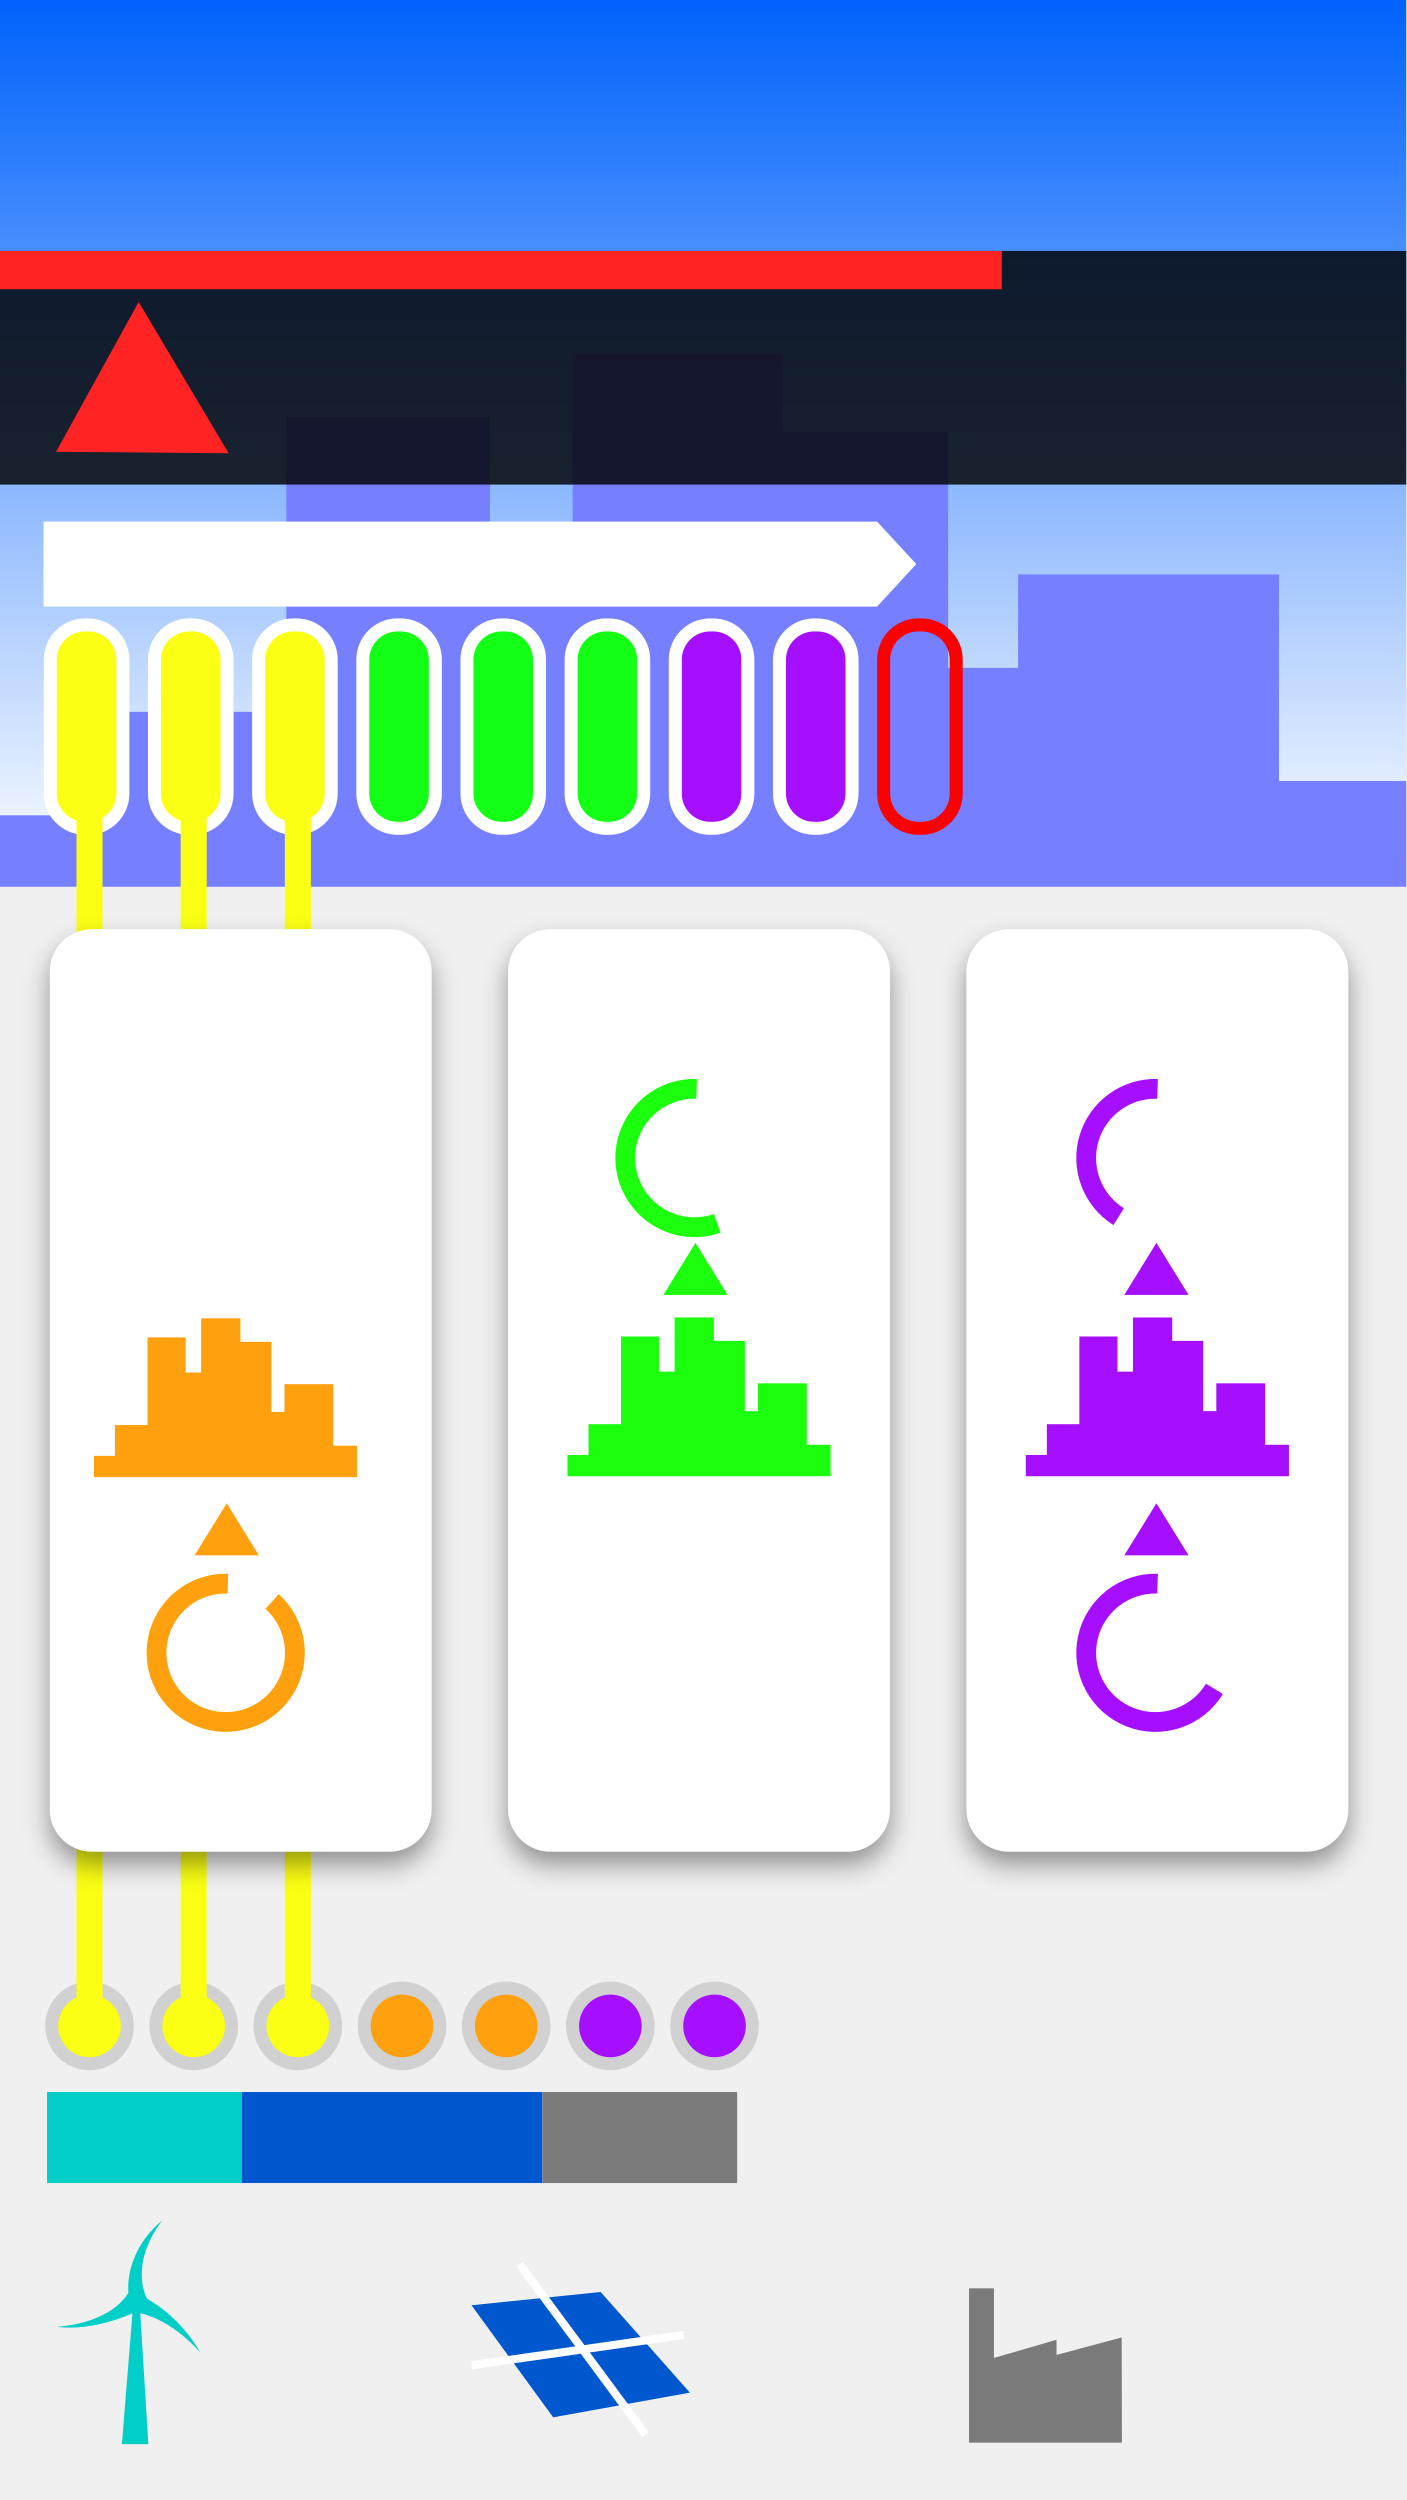
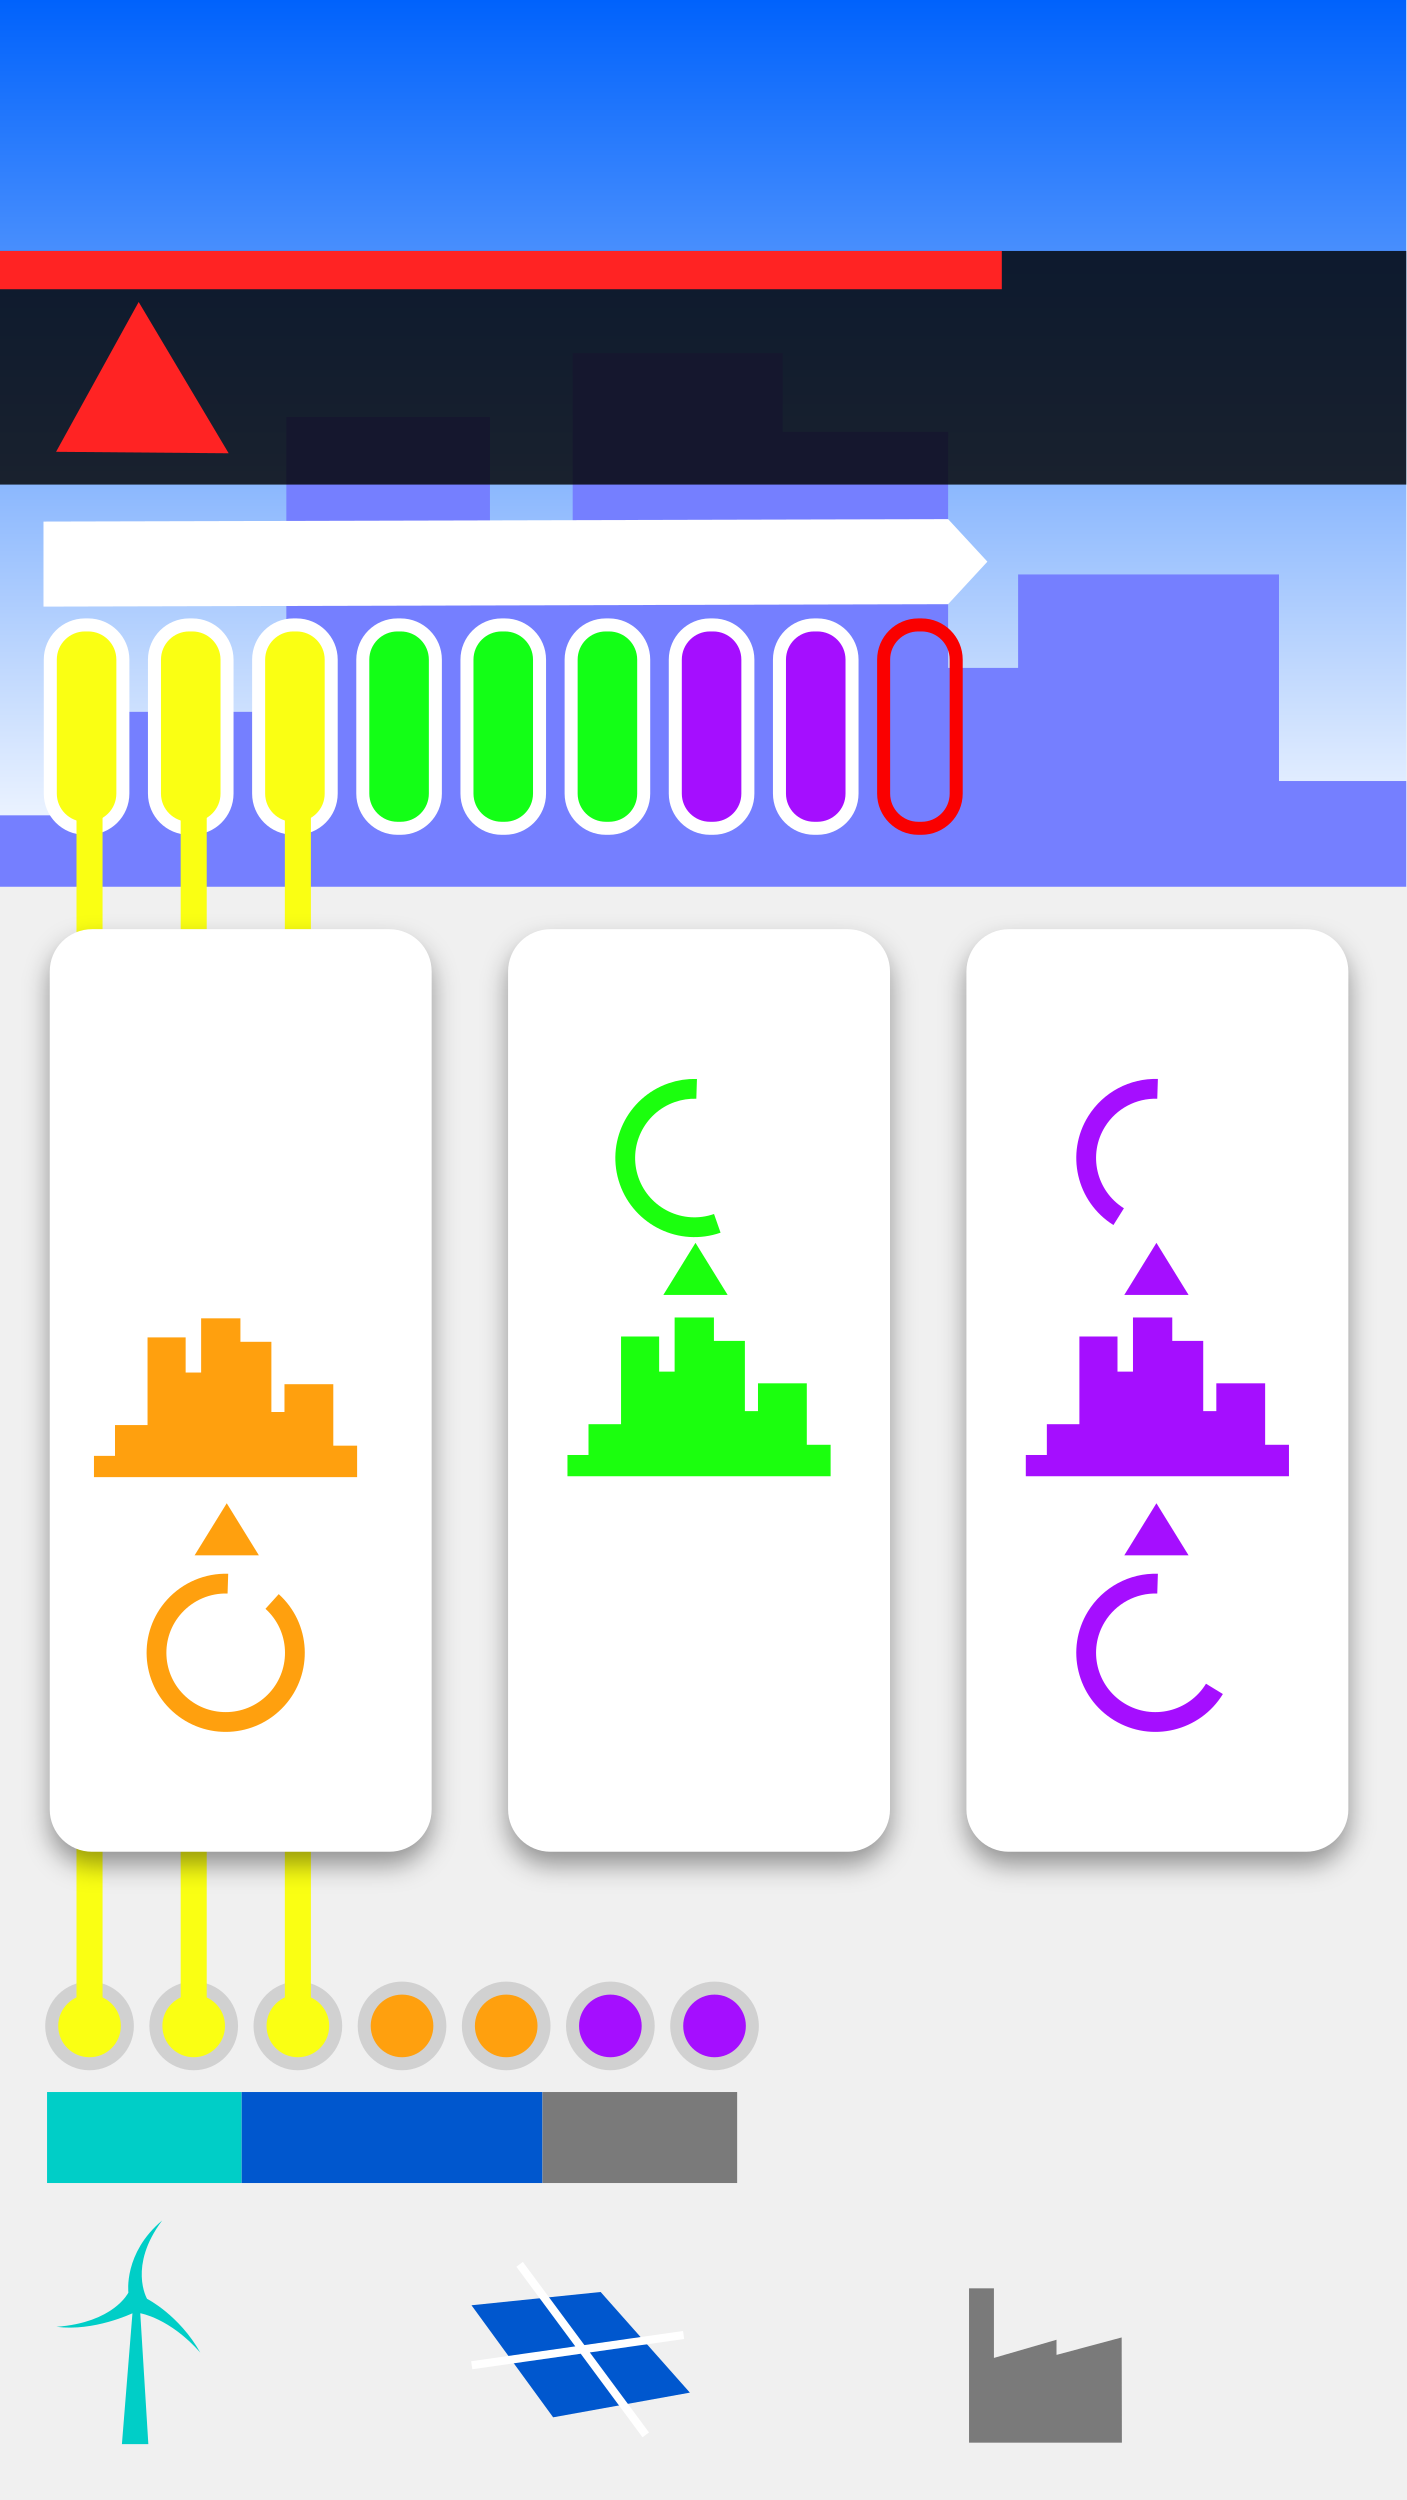
<svg xmlns="http://www.w3.org/2000/svg" xmlns:xlink="http://www.w3.org/1999/xlink" width="1080" height="1920" id="svg2" version="1.1">
  <defs id="defs4">
    <marker orient="auto" refY="0.0" refX="0.0" id="Arrow2Send" style="overflow:visible;">
      <path id="path5619" style="fill-rule:evenodd;stroke-width:0.625;stroke-linejoin:round;" d="M 8.719,4.034 L -2.207,0.016 L 8.719,-4.002 C 6.973,-1.63 6.983,1.616 8.719,4.034 z " transform="scale(0.3) rotate(180) translate(-2.3,0)" />
    </marker>
    <marker orient="auto" refY="0.0" refX="0.0" id="Arrow1Lend" style="overflow:visible;">
      <path id="path5589" d="M 0.0,0.0 L 5.0,-5.0 L -12.5,0.0 L 5.0,5.0 L 0.0,0.0 z " style="fill-rule:evenodd;stroke:#000000;stroke-width:1.0pt;" transform="scale(0.8) rotate(180) translate(12.5,0)" />
    </marker>
    <linearGradient id="linearGradient4190">
      <stop style="stop-color:#0062fc;stop-opacity:1;" offset="0" id="stop4192" />
      <stop style="stop-color:#ffffff;stop-opacity:1;" offset="1" id="stop4194" />
    </linearGradient>
    <filter id="filter4034" color-interpolation-filters="sRGB">
      <feFlood id="feFlood4036" flood-opacity="0.4" flood-color="rgb(0,0,0)" result="flood" />
      <feComposite id="feComposite4038" in2="SourceGraphic" in="flood" operator="in" result="composite1" />
      <feGaussianBlur id="feGaussianBlur4040" stdDeviation="10" result="blur" />
      <feOffset id="feOffset4042" dx="0" dy="10" result="offset" />
      <feComposite id="feComposite4044" in2="offset" in="SourceGraphic" operator="over" result="composite2" />
    </filter>
    <linearGradient xlink:href="#linearGradient4190" id="linearGradient4196" x1="556.598" y1="-867.638" x2="556.598" y2="-698.184" gradientUnits="userSpaceOnUse" gradientTransform="matrix(0.9999999,0,0,4.019075,-1.8855524e-4,2619.464)" />
    <filter id="filter4034-7" color-interpolation-filters="sRGB">
      <feFlood id="feFlood4036-4" flood-opacity="0.4" flood-color="rgb(0,0,0)" result="flood" />
      <feComposite id="feComposite4038-0" in2="SourceGraphic" in="flood" operator="in" result="composite1" />
      <feGaussianBlur id="feGaussianBlur4040-9" stdDeviation="10" result="blur" />
      <feOffset id="feOffset4042-4" dx="0" dy="10" result="offset" />
      <feComposite id="feComposite4044-8" in2="offset" in="SourceGraphic" operator="over" result="composite2" />
    </filter>
    <filter id="filter4034-4" color-interpolation-filters="sRGB">
      <feFlood id="feFlood4036-5" flood-opacity="0.4" flood-color="rgb(0,0,0)" result="flood" />
      <feComposite id="feComposite4038-5" in2="SourceGraphic" in="flood" operator="in" result="composite1" />
      <feGaussianBlur id="feGaussianBlur4040-1" stdDeviation="10" result="blur" />
      <feOffset id="feOffset4042-7" dx="0" dy="10" result="offset" />
      <feComposite id="feComposite4044-1" in2="offset" in="SourceGraphic" operator="over" result="composite2" />
    </filter>
    <filter id="filter5038" color-interpolation-filters="sRGB">
      <feFlood id="feFlood5040" flood-opacity="0.4" flood-color="rgb(0,0,0)" result="flood" />
      <feComposite id="feComposite5042" in2="SourceGraphic" in="flood" operator="in" result="composite1" />
      <feGaussianBlur id="feGaussianBlur5044" stdDeviation="10" result="blur" />
      <feOffset id="feOffset5046" dx="0" dy="10" result="offset" />
      <feComposite id="feComposite5048" in2="offset" in="SourceGraphic" operator="over" result="composite2" />
    </filter>
    <filter id="filter5050" color-interpolation-filters="sRGB">
      <feFlood id="feFlood5052" flood-opacity="0.4" flood-color="rgb(0,0,0)" result="flood" />
      <feComposite id="feComposite5054" in2="SourceGraphic" in="flood" operator="in" result="composite1" />
      <feGaussianBlur id="feGaussianBlur5056" stdDeviation="10" result="blur" />
      <feOffset id="feOffset5058" dx="0" dy="10" result="offset" />
      <feComposite id="feComposite5060" in2="offset" in="SourceGraphic" operator="over" result="composite2" />
    </filter>
  </defs>
  <g id="layer1" transform="translate(0,867.6378)">
    <rect ry="0" y="-867.638" x="0" height="681.048" width="1080" id="rect4061" style="color:#000000;fill:url(#linearGradient4196);fill-opacity:1;fill-rule:nonzero;stroke:none;stroke-width:20;marker:none;visibility:visible;display:inline;overflow:visible;enable-background:accumulate" />
    <path style="fill:#757fff;fill-opacity:1;stroke:none" d="m 1080,-186.59 0,-81.216 -97.737,0 0,-158.655 -200.362,0 0,71.772 -53.756,0 0,-181.32 -127.059,0 0,-60.44 -161.267,0 0,139.768 -63.529,0 0,-90.66 -156.38,0 0,226.397 -133.549,0 0,79.472 -86.361,0 0,54.882 z" id="path3903" />
    <flowRoot xml:space="preserve" id="flowRoot3951" style="font-size:72px;font-style:normal;font-variant:normal;font-weight:normal;font-stretch:normal;text-align:start;line-height:125%;letter-spacing:0px;word-spacing:0px;writing-mode:lr-tb;text-anchor:start;fill:#000000;fill-opacity:1;stroke:none;font-family:Roboto;-inkscape-font-specification:Roboto">
      <flowRegion id="flowRegion3953">
        <rect id="rect3955" width="77.87" height="73.221" x="326.59" y="1710.796" style="font-size:72px" />
      </flowRegion>
      <flowPara id="flowPara3957" />
    </flowRoot>
    <flowRoot xml:space="preserve" id="flowRoot3983" style="font-size:48px;font-style:normal;font-variant:normal;font-weight:normal;font-stretch:normal;text-align:start;line-height:125%;letter-spacing:0px;word-spacing:0px;writing-mode:lr-tb;text-anchor:start;fill:#000000;fill-opacity:1;stroke:none;font-family:Roboto;-inkscape-font-specification:Roboto">
      <flowRegion id="flowRegion3985">
        <rect id="rect3987" width="267.316" height="102.277" x="822.868" y="495.09" style="font-size:48px" />
      </flowRegion>
      <flowPara id="flowPara3989" />
    </flowRoot>
    <flowRoot xml:space="preserve" id="flowRoot3905" style="font-size:72px;font-style:normal;font-variant:normal;font-weight:normal;font-stretch:normal;text-align:center;line-height:125%;letter-spacing:0px;word-spacing:0px;writing-mode:lr-tb;text-anchor:middle;color:#000000;fill:#000000;fill-opacity:1;fill-rule:nonzero;stroke:none;marker:none;visibility:visible;display:inline;overflow:visible;enable-background:accumulate;font-family:Roboto;-inkscape-font-specification:Roboto" transform="matrix(1.938622,0,0,1.938622,-1752.881,-4380.868)">
      <flowRegion id="flowRegion3907">
        <rect style="font-size:72px;font-style:normal;font-variant:normal;font-weight:normal;font-stretch:normal;text-align:center;line-height:125%;writing-mode:lr-tb;text-anchor:middle;color:#000000;fill:#000000;fill-opacity:1;fill-rule:nonzero;stroke:none;marker:none;visibility:visible;display:inline;overflow:visible;enable-background:accumulate;font-family:Roboto;-inkscape-font-specification:Roboto" id="rect3909" width="634.585" height="90.655" x="706.644" y="1815.398" />
      </flowRegion>
      <flowPara id="flowPara3911" style="font-size:72px;font-style:normal;font-variant:normal;font-weight:normal;font-stretch:normal;text-align:center;line-height:125%;writing-mode:lr-tb;text-anchor:middle;color:#000000;fill:#000000;fill-opacity:1;fill-rule:nonzero;stroke:none;marker:none;visibility:visible;display:inline;overflow:visible;enable-background:accumulate;font-family:Roboto;-inkscape-font-specification:Roboto">City 3</flowPara>
    </flowRoot>
    <flowRoot xml:space="preserve" id="flowRoot4210" style="font-size:72px;font-style:normal;font-variant:normal;font-weight:normal;font-stretch:normal;text-align:start;line-height:125%;letter-spacing:0px;word-spacing:0px;writing-mode:lr-tb;text-anchor:start;fill:#000000;fill-opacity:1;stroke:none;font-family:Roboto;-inkscape-font-specification:Roboto">
      <flowRegion id="flowRegion4212">
        <rect id="rect4214" width="356.877" height="111.32" x="29.467" y="220.74" style="font-size:72px" />
      </flowRegion>
      <flowPara id="flowPara4216" />
    </flowRoot>
    <text xml:space="preserve" style="font-size:12px;font-style:normal;font-variant:normal;font-weight:normal;font-stretch:normal;text-align:start;line-height:125%;letter-spacing:0px;word-spacing:0px;writing-mode:lr-tb;text-anchor:start;fill:#000000;fill-opacity:1;stroke:none;font-family:Roboto;-inkscape-font-specification:Roboto" x="55.66" y="256.755" id="text4218" transform="translate(0,-867.6378)">
      <tspan id="tspan4220" x="55.66" y="256.755" />
    </text>
-     <path style="color:#000000;fill:#ffffff;fill-opacity:1;fill-rule:nonzero;stroke:none;stroke-width:20;marker:none;visibility:visible;display:inline;overflow:visible;enable-background:accumulate" d="m 673.561,-401.754 30.172,-32.658 -30.172,-32.658 -640.161,0 0,65.316 z" id="rect4252" />
+     <path style="color:#000000;fill:#ffffff;fill-opacity:1;fill-rule:nonzero;stroke:none;stroke-width:20;marker:none;visibility:visible;display:inline;overflow:visible;enable-background:accumulate" d="m 728.145,-403.632 30.172,-32.658 -30.172,-32.658 -694.745,1.878 0,65.316 z" id="rect4252" />
    <rect y="-185.609" x="-808.927" height="149.472" width="69.889" id="rect4254" style="color:#000000;fill:#00cec7;fill-opacity:1;fill-rule:nonzero;stroke:none;stroke-width:20;marker:none;visibility:visible;display:inline;overflow:visible;enable-background:accumulate" transform="matrix(0,-1,-1,0,0,0)" />
    <rect style="color:#000000;fill:#0057ce;fill-opacity:1;fill-rule:nonzero;stroke:none;stroke-width:20;marker:none;visibility:visible;display:inline;overflow:visible;enable-background:accumulate" id="rect4256" width="69.889" height="231.048" x="-808.927" y="-416.657" transform="matrix(0,-1,-1,0,0,0)" />
    <rect y="-566.129" x="-808.927" height="149.472" width="69.889" id="rect4258" style="color:#000000;fill:#7a7a7a;fill-opacity:1;fill-rule:nonzero;stroke:none;stroke-width:20;marker:none;visibility:visible;display:inline;overflow:visible;enable-background:accumulate" transform="matrix(0,-1,-1,0,0,0)" />
-     <path transform="matrix(-1,0,0,1,815.3042,273.3769)" d="m 455.599,414.895 a 29.056,29.056 0 1 1 -58.112,0 29.056,29.056 0 1 1 58.112,0 z" id="path4260" style="color:#000000;fill:#ffa00e;fill-opacity:1;stroke:#d1d1d1;stroke-width:10;stroke-opacity:1;marker:none;visibility:visible;display:inline;overflow:visible;enable-background:accumulate" />
-     <path style="color:#000000;fill:#ffa00e;fill-opacity:1;stroke:#d1d1d1;stroke-width:10;stroke-opacity:1;marker:none;visibility:visible;display:inline;overflow:visible;enable-background:accumulate" id="path4262" d="m 455.599,414.895 a 29.056,29.056 0 1 1 -58.112,0 29.056,29.056 0 1 1 58.112,0 z" transform="matrix(-1,0,0,1,735.3042,273.3769)" />
-     <path transform="matrix(-1,0,0,1,655.3042,273.3769)" d="m 455.599,414.895 a 29.056,29.056 0 1 1 -58.112,0 29.056,29.056 0 1 1 58.112,0 z" id="path4264" style="color:#000000;fill:#faff13;fill-opacity:1;stroke:#d1d1d1;stroke-width:10;stroke-opacity:1;marker:none;visibility:visible;display:inline;overflow:visible;enable-background:accumulate" />
-     <path style="color:#000000;fill:#faff13;fill-opacity:1;stroke:#d1d1d1;stroke-width:10;stroke-opacity:1;marker:none;visibility:visible;display:inline;overflow:visible;enable-background:accumulate" id="path4266" d="m 455.599,414.895 a 29.056,29.056 0 1 1 -58.112,0 29.056,29.056 0 1 1 58.112,0 z" transform="matrix(-1,0,0,1,575.3042,273.3769)" />
-     <path transform="matrix(-1,0,0,1,495.3042,273.3769)" d="m 455.599,414.895 a 29.056,29.056 0 1 1 -58.112,0 29.056,29.056 0 1 1 58.112,0 z" id="path4268" style="color:#000000;fill:#faff13;fill-opacity:1;stroke:#d1d1d1;stroke-width:10;stroke-opacity:1;marker:none;visibility:visible;display:inline;overflow:visible;enable-background:accumulate" />
-     <path style="color:#000000;fill:#a50eff;fill-opacity:1;stroke:#d1d1d1;stroke-width:10;stroke-opacity:1;marker:none;visibility:visible;display:inline;overflow:visible;enable-background:accumulate" id="path4270" d="m 455.599,414.895 a 29.056,29.056 0 1 1 -58.112,0 29.056,29.056 0 1 1 58.112,0 z" transform="matrix(-1,0,0,1,895.3042,273.3769)" />
-     <path transform="matrix(-1,0,0,1,975.3042,273.3769)" d="m 455.599,414.895 a 29.056,29.056 0 1 1 -58.112,0 29.056,29.056 0 1 1 58.112,0 z" id="path4276" style="color:#000000;fill:#a50eff;fill-opacity:1;stroke:#d1d1d1;stroke-width:10;stroke-opacity:1;marker:none;visibility:visible;display:inline;overflow:visible;enable-background:accumulate" />
+     <path transform="matrix(-1,0,0,1,815.3042,273.3769)" d="m 455.599,414.895 c 0,16.047 -13.009,29.056 -29.056,29.056 -16.047,0 -29.056,-13.009 -29.056,-29.056 0,-16.047 13.009,-29.056 29.056,-29.056 16.047,0 29.056,13.009 29.056,29.056 z" id="path4260" style="color:#000000;fill:#ffa00e;fill-opacity:1;stroke:#d1d1d1;stroke-width:10;stroke-opacity:1;marker:none;visibility:visible;display:inline;overflow:visible;enable-background:accumulate" />
+     <path style="color:#000000;fill:#ffa00e;fill-opacity:1;stroke:#d1d1d1;stroke-width:10;stroke-opacity:1;marker:none;visibility:visible;display:inline;overflow:visible;enable-background:accumulate" id="path4262" d="m 455.599,414.895 c 0,16.047 -13.009,29.056 -29.056,29.056 -16.047,0 -29.056,-13.009 -29.056,-29.056 0,-16.047 13.009,-29.056 29.056,-29.056 16.047,0 29.056,13.009 29.056,29.056 z" transform="matrix(-1,0,0,1,735.3042,273.3769)" />
+     <path transform="matrix(-1,0,0,1,655.3042,273.3769)" d="m 455.599,414.895 c 0,16.047 -13.009,29.056 -29.056,29.056 -16.047,0 -29.056,-13.009 -29.056,-29.056 0,-16.047 13.009,-29.056 29.056,-29.056 16.047,0 29.056,13.009 29.056,29.056 z" id="path4264" style="color:#000000;fill:#faff13;fill-opacity:1;stroke:#d1d1d1;stroke-width:10;stroke-opacity:1;marker:none;visibility:visible;display:inline;overflow:visible;enable-background:accumulate" />
+     <path style="color:#000000;fill:#faff13;fill-opacity:1;stroke:#d1d1d1;stroke-width:10;stroke-opacity:1;marker:none;visibility:visible;display:inline;overflow:visible;enable-background:accumulate" id="path4266" d="m 455.599,414.895 c 0,16.047 -13.009,29.056 -29.056,29.056 -16.047,0 -29.056,-13.009 -29.056,-29.056 0,-16.047 13.009,-29.056 29.056,-29.056 16.047,0 29.056,13.009 29.056,29.056 z" transform="matrix(-1,0,0,1,575.3042,273.3769)" />
+     <path transform="matrix(-1,0,0,1,495.3042,273.3769)" d="m 455.599,414.895 c 0,16.047 -13.009,29.056 -29.056,29.056 -16.047,0 -29.056,-13.009 -29.056,-29.056 0,-16.047 13.009,-29.056 29.056,-29.056 16.047,0 29.056,13.009 29.056,29.056 z" id="path4268" style="color:#000000;fill:#faff13;fill-opacity:1;stroke:#d1d1d1;stroke-width:10;stroke-opacity:1;marker:none;visibility:visible;display:inline;overflow:visible;enable-background:accumulate" />
+     <path style="color:#000000;fill:#a50eff;fill-opacity:1;stroke:#d1d1d1;stroke-width:10;stroke-opacity:1;marker:none;visibility:visible;display:inline;overflow:visible;enable-background:accumulate" id="path4270" d="m 455.599,414.895 c 0,16.047 -13.009,29.056 -29.056,29.056 -16.047,0 -29.056,-13.009 -29.056,-29.056 0,-16.047 13.009,-29.056 29.056,-29.056 16.047,0 29.056,13.009 29.056,29.056 z" transform="matrix(-1,0,0,1,895.3042,273.3769)" />
+     <path transform="matrix(-1,0,0,1,975.3042,273.3769)" d="m 455.599,414.895 c 0,16.047 -13.009,29.056 -29.056,29.056 -16.047,0 -29.056,-13.009 -29.056,-29.056 0,-16.047 13.009,-29.056 29.056,-29.056 16.047,0 29.056,13.009 29.056,29.056 z" id="path4276" style="color:#000000;fill:#a50eff;fill-opacity:1;stroke:#d1d1d1;stroke-width:10;stroke-opacity:1;marker:none;visibility:visible;display:inline;overflow:visible;enable-background:accumulate" />
    <rect style="color:#000000;fill:#faff13;fill-opacity:1;stroke:#ffffff;stroke-width:10;stroke-linecap:butt;stroke-linejoin:miter;stroke-miterlimit:4;stroke-opacity:1;stroke-dasharray:none;stroke-dashoffset:0;marker:none;visibility:visible;display:inline;overflow:visible;enable-background:accumulate" id="rect4280" width="156.198" height="55.735" x="231.499" y="-94.361" ry="26.666" transform="matrix(0,-1,-1,0,0,0)" />
    <rect ry="26.666" y="-174.361" x="231.499" height="55.735" width="156.198" id="rect4299" style="color:#000000;fill:#faff13;fill-opacity:1;stroke:#ffffff;stroke-width:10;stroke-linecap:butt;stroke-linejoin:miter;stroke-miterlimit:4;stroke-opacity:1;stroke-dasharray:none;stroke-dashoffset:0;marker:none;visibility:visible;display:inline;overflow:visible;enable-background:accumulate" transform="matrix(0,-1,-1,0,0,0)" />
    <rect style="color:#000000;fill:#faff13;fill-opacity:1;stroke:#ffffff;stroke-width:10;stroke-linecap:butt;stroke-linejoin:miter;stroke-miterlimit:4;stroke-opacity:1;stroke-dasharray:none;stroke-dashoffset:0;marker:none;visibility:visible;display:inline;overflow:visible;enable-background:accumulate" id="rect4301" width="156.198" height="55.735" x="231.499" y="-254.361" ry="26.666" transform="matrix(0,-1,-1,0,0,0)" />
    <rect ry="26.666" y="-334.361" x="231.499" height="55.735" width="156.198" id="rect4303" style="color:#000000;fill:#13ff16;fill-opacity:1;fill-rule:nonzero;stroke:#ffffff;stroke-width:10;stroke-linecap:butt;stroke-linejoin:miter;stroke-miterlimit:4;stroke-opacity:1;stroke-dasharray:none;stroke-dashoffset:0;marker:none;visibility:visible;display:inline;overflow:visible;enable-background:accumulate" transform="matrix(0,-1,-1,0,0,0)" />
    <rect style="color:#000000;fill:#13ff16;fill-opacity:1;stroke:#ffffff;stroke-width:10;stroke-linecap:butt;stroke-linejoin:miter;stroke-miterlimit:4;stroke-opacity:1;stroke-dasharray:none;stroke-dashoffset:0;marker:none;visibility:visible;display:inline;overflow:visible;enable-background:accumulate" id="rect4305" width="156.198" height="55.735" x="231.499" y="-414.361" ry="26.666" transform="matrix(0,-1,-1,0,0,0)" />
    <rect ry="26.666" y="-494.361" x="231.499" height="55.735" width="156.198" id="rect4307" style="color:#000000;fill:#13ff16;fill-opacity:1;stroke:#ffffff;stroke-width:10;stroke-linecap:butt;stroke-linejoin:miter;stroke-miterlimit:4;stroke-opacity:1;stroke-dasharray:none;stroke-dashoffset:0;marker:none;visibility:visible;display:inline;overflow:visible;enable-background:accumulate" transform="matrix(0,-1,-1,0,0,0)" />
    <rect style="color:#000000;fill:none;stroke:#fa0000;stroke-width:10;stroke-linecap:butt;stroke-linejoin:miter;stroke-miterlimit:4;stroke-opacity:1;stroke-dasharray:none;stroke-dashoffset:0;marker:none;visibility:visible;display:inline;overflow:visible;enable-background:accumulate" id="rect4309" width="156.198" height="55.735" x="231.499" y="-734.361" ry="26.666" transform="matrix(0,-1,-1,0,0,0)" />
    <rect style="color:#000000;fill:#a50eff;fill-opacity:1;stroke:#ffffff;stroke-width:10;stroke-linecap:butt;stroke-linejoin:miter;stroke-miterlimit:4;stroke-opacity:1;stroke-dasharray:none;stroke-dashoffset:0;marker:none;visibility:visible;display:inline;overflow:visible;enable-background:accumulate" id="rect4385" width="156.198" height="55.735" x="231.499" y="-574.361" ry="26.666" transform="matrix(0,-1,-1,0,0,0)" />
    <g id="g4468" transform="translate(308.1732,678.4969)">
      <rect ry="32.543" y="-832.538" x="82.02" height="708.554" width="293.339" id="rect4470" style="color:#000000;fill:#ffffff;fill-opacity:1;stroke:none;stroke-width:5;marker:none;visibility:visible;display:inline;overflow:visible;filter:url(#filter4034);enable-background:accumulate" />
    </g>
    <path style="fill:#1bff0e;fill-opacity:1;stroke:none" d="m 637.913,266.115 0,-24.161 -18.29,0 0,-47.199 -37.494,0 0,21.352 -10.059,0 0,-53.941 -23.777,0 0,-17.98 -30.178,0 0,41.58 -11.888,0 0,-26.971 -29.264,0 0,67.352 -24.991,0 0,23.642 -16.161,0 0,16.327 z" id="path4472" />
    <flowRoot xml:space="preserve" id="flowRoot4474" style="font-size:12px;font-style:normal;font-variant:normal;font-weight:normal;font-stretch:normal;text-align:start;line-height:125%;letter-spacing:0px;word-spacing:0px;writing-mode:lr-tb;text-anchor:start;fill:#000000;fill-opacity:1;stroke:none;font-family:Roboto;-inkscape-font-specification:Roboto" transform="translate(-450.8963,-103.4162)">
      <flowRegion id="flowRegion4476">
        <rect id="rect4478" width="259.601" height="158.822" x="857.735" y="548.553" />
      </flowRegion>
      <flowPara id="flowPara4480" style="font-size:40px;text-align:center;text-anchor:middle">Tap to send energy</flowPara>
    </flowRoot>
    <rect ry="32.543" y="-154.041" x="742.2" height="708.554" width="293.339" id="rect4512" style="color:#000000;fill:#ffffff;fill-opacity:1;stroke:none;stroke-width:5;marker:none;visibility:visible;display:inline;overflow:visible;filter:url(#filter4034);enable-background:accumulate" />
    <path id="path4522" d="m 989.92,266.115 0,-24.161 -18.29,0 0,-47.199 -37.494,0 0,21.352 -10.059,0 0,-53.941 -23.777,0 0,-17.98 -30.178,0 0,41.58 -11.888,0 0,-26.971 -29.264,0 0,67.352 -24.991,0 0,23.642 -16.161,0 0,16.327 z" style="fill:#a50eff;fill-opacity:1;stroke:none" />
    <rect style="color:#000000;fill:#000000;fill-opacity:0.819;fill-rule:nonzero;stroke:none;stroke-width:10;marker:none;visibility:visible;display:inline;overflow:visible;enable-background:accumulate" id="rect3125" width="1080" height="179.432" x="0" y="192.727" transform="translate(0,-867.6378)" />
    <path style="fill:#ff2323;stroke:none;stroke-width:1px;stroke-linecap:butt;stroke-linejoin:miter;stroke-opacity:1;fill-opacity:1" d="m 43.054,-520.651 63.449,-115.059 69.114,116.192 z" id="path3895" />
    <flowRoot xml:space="preserve" id="flowRoot3897" style="font-size:12px;font-style:normal;font-variant:normal;font-weight:normal;font-stretch:normal;text-align:start;line-height:125%;letter-spacing:0px;word-spacing:0px;writing-mode:lr-tb;text-anchor:start;fill:#000000;fill-opacity:1;stroke:none;font-family:Roboto;-inkscape-font-specification:Roboto" transform="translate(14.0034,-859.6378)">
      <flowRegion id="flowRegion3899">
        <rect id="rect3901" width="817.183" height="112.162" x="217.915" y="234.36" />
      </flowRegion>
      <flowPara id="flowPara3903" style="font-size:72px;fill:#ffffff;fill-opacity:1">BLACKOUT IMMINENT</flowPara>
    </flowRoot>
    <flowRoot xml:space="preserve" id="flowRoot3906" style="font-size:72px;font-style:normal;font-variant:normal;font-weight:normal;font-stretch:normal;text-align:start;line-height:125%;letter-spacing:0px;word-spacing:0px;writing-mode:lr-tb;text-anchor:start;fill:#000000;fill-opacity:1;stroke:none;font-family:Roboto;-inkscape-font-specification:Roboto" transform="translate(59.49247,-835.6361)">
      <flowRegion id="flowRegion3908">
        <rect id="rect3910" width="493.993" height="120.099" x="541.579" y="41.468" style="font-size:72px" />
      </flowRegion>
      <flowPara id="flowPara3912">Day 10 - Noon</flowPara>
    </flowRoot>
    <flowRoot xml:space="preserve" id="flowRoot3914" style="font-size:12px;font-style:normal;font-variant:normal;font-weight:normal;font-stretch:normal;text-align:start;line-height:125%;letter-spacing:0px;word-spacing:0px;writing-mode:lr-tb;text-anchor:start;fill:#000000;fill-opacity:1;stroke:none;font-family:Roboto;-inkscape-font-specification:Roboto" transform="translate(8,-855.6378)">
      <flowRegion id="flowRegion3916">
        <rect id="rect3918" width="218.034" height="65.316" x="41.858" y="388.568" style="fill:#000000;fill-opacity:1" />
      </flowRegion>
      <flowPara id="flowPara3920" style="font-size:56px;fill:#000000;fill-opacity:1">Demand</flowPara>
    </flowRoot>
    <rect transform="matrix(0,-1,-1,0,0,0)" ry="26.666" y="-654.361" x="231.499" height="55.735" width="156.198" id="rect3942" style="color:#000000;fill:#a50eff;fill-opacity:1;stroke:#ffffff;stroke-width:10;stroke-linecap:butt;stroke-linejoin:miter;stroke-miterlimit:4;stroke-opacity:1;stroke-dasharray:none;stroke-dashoffset:0;marker:none;visibility:visible;display:inline;overflow:visible;enable-background:accumulate" />
    <flowRoot transform="translate(25.40227,355.7305)" style="font-size:56px;font-style:normal;font-variant:normal;font-weight:normal;font-stretch:normal;text-align:start;line-height:125%;letter-spacing:0px;word-spacing:0px;writing-mode:lr-tb;text-anchor:start;fill:#ffffff;fill-opacity:1;stroke:none;font-family:Roboto;-inkscape-font-specification:Roboto" id="flowRoot4765" xml:space="preserve">
      <flowRegion id="flowRegion4767">
        <rect style="font-size:56px;fill:#ffffff;fill-opacity:1" y="383.308" x="27.878" height="69.889" width="512.848" id="rect4769" />
      </flowRegion>
      <flowPara style="font-size:56px;fill:#ffffff;fill-opacity:1" id="flowPara4771">Supply</flowPara>
    </flowRoot>
    <flowRoot xml:space="preserve" id="flowRoot4773" style="fill:black;stroke:none;stroke-opacity:1;stroke-width:1px;stroke-linejoin:miter;stroke-linecap:butt;fill-opacity:1;font-family:Roboto;font-style:normal;font-weight:normal;font-size:12px;line-height:125%;letter-spacing:0px;word-spacing:0px;-inkscape-font-specification:Roboto;font-stretch:normal;font-variant:normal;text-anchor:start;text-align:start;writing-mode:lr">
      <flowRegion id="flowRegion4775">
        <rect id="rect4777" width="469.368" height="211.41" x="643.926" y="1704.711" />
      </flowRegion>
      <flowPara id="flowPara4779" />
    </flowRoot>
    <flowRoot transform="translate(707.1592,-767.6378)" style="font-size:56px;font-style:normal;font-variant:normal;font-weight:normal;font-stretch:normal;text-align:center;line-height:125%;letter-spacing:0px;word-spacing:0px;writing-mode:lr-tb;text-anchor:middle;fill:#000000;fill-opacity:1;stroke:none;font-family:Roboto;-inkscape-font-specification:Roboto" id="flowRoot4879" xml:space="preserve">
      <flowRegion id="flowRegion4881">
        <rect style="font-size:56px;text-align:center;text-anchor:middle" y="1226.549" x="38.186" height="235.601" width="293.339" id="rect4883" />
      </flowRegion>
      <flowPara id="flowPara4885">Sending</flowPara>
      <flowPara id="flowPara4887" />
    </flowRoot>
    <path style="color:#000000;fill:none;stroke:#faff13;stroke-width:20;stroke-linecap:butt;stroke-linejoin:miter;stroke-miterlimit:4;stroke-opacity:1;stroke-dasharray:none;stroke-dashoffset:0;marker:none;visibility:visible;display:inline;overflow:visible;enable-background:accumulate" d="m 148.761,-295.928 0,984.201" id="path6603" />
    <flowRoot xml:space="preserve" id="flowRoot4034" style="font-size:12px;font-style:normal;font-variant:normal;font-weight:normal;font-stretch:normal;text-align:start;line-height:125%;letter-spacing:0px;word-spacing:0px;writing-mode:lr-tb;text-anchor:start;fill:#000000;fill-opacity:1;stroke:none;font-family:Roboto;-inkscape-font-specification:Roboto" transform="translate(-702.104,-364.3518)">
      <flowRegion id="flowRegion4036">
        <rect id="rect4038" width="225.475" height="151.092" x="857.735" y="548.553" />
      </flowRegion>
      <flowPara id="flowPara4040" style="font-size:64px">1</flowPara>
    </flowRoot>
    <flowRoot transform="translate(-341.9383,-365.9982)" style="font-size:12px;font-style:normal;font-variant:normal;font-weight:normal;font-stretch:normal;text-align:start;line-height:125%;letter-spacing:0px;word-spacing:0px;writing-mode:lr-tb;text-anchor:start;fill:#000000;fill-opacity:1;stroke:none;font-family:Roboto;-inkscape-font-specification:Roboto" id="flowRoot4052" xml:space="preserve">
      <flowRegion id="flowRegion4054">
        <rect y="548.553" x="857.735" height="151.092" width="225.475" id="rect4056" />
      </flowRegion>
      <flowPara style="font-size:64px" id="flowPara4068">2</flowPara>
    </flowRoot>
    <flowRoot xml:space="preserve" id="flowRoot4514" style="font-size:12px;font-style:normal;font-variant:normal;font-weight:normal;font-stretch:normal;text-align:start;line-height:125%;letter-spacing:0px;word-spacing:0px;writing-mode:lr-tb;text-anchor:start;fill:#000000;fill-opacity:1;stroke:none;font-family:Roboto;-inkscape-font-specification:Roboto" transform="translate(10.06874,-365.9982)">
      <flowRegion id="flowRegion4516">
        <rect id="rect4518" width="225.475" height="151.092" x="857.735" y="548.553" />
      </flowRegion>
      <flowPara id="flowPara4520" style="font-size:64px">4</flowPara>
    </flowRoot>
    <path id="path3774-1" d="m 101.719,908.955 -8.093,100.486 20.299,0 -6.205,-100.486 c 0,0 22.47,3.479 46.109,30.193 -16.299,-28.88 -40.886,-41.282 -40.886,-41.282 0,0 -14.712,-25.182 11.616,-60.2 -29.843,24.969 -25.959,55.403 -25.959,55.403 0,0 -11.102,23.063 -55.252,26.276 28.729,3.793 58.372,-10.389 58.372,-10.389 z" style="fill:#00cec7;fill-opacity:1;stroke:none" />
    <flowRoot transform="translate(-531.8895,-915.2078)" style="font-size:72px;font-style:normal;font-variant:normal;font-weight:normal;font-stretch:normal;text-align:start;line-height:125%;letter-spacing:0px;word-spacing:0px;writing-mode:lr-tb;text-anchor:start;color:#000000;fill:#000000;fill-opacity:1;fill-rule:nonzero;stroke:none;marker:none;visibility:visible;display:inline;overflow:visible;enable-background:accumulate;font-family:Roboto;-inkscape-font-specification:Roboto" id="flowRoot3776" xml:space="preserve">
      <flowRegion id="flowRegion3778">
        <rect y="1815.398" x="706.644" height="90.655" width="285.912" id="rect3780" style="font-size:72px;font-style:normal;font-variant:normal;font-weight:normal;font-stretch:normal;text-align:start;line-height:125%;writing-mode:lr-tb;text-anchor:start;color:#000000;fill:#000000;fill-opacity:1;fill-rule:nonzero;stroke:none;marker:none;visibility:visible;display:inline;overflow:visible;enable-background:accumulate;font-family:Roboto;-inkscape-font-specification:Roboto" />
      </flowRegion>
      <flowPara style="font-size:72px;font-style:normal;font-variant:normal;font-weight:normal;font-stretch:normal;text-align:start;line-height:125%;writing-mode:lr-tb;text-anchor:start;color:#000000;fill:#000000;fill-opacity:1;fill-rule:nonzero;stroke:none;marker:none;visibility:visible;display:inline;overflow:visible;enable-background:accumulate;font-family:Roboto;-inkscape-font-specification:Roboto" id="flowPara3782">Wind</flowPara>
    </flowRoot>
    <path id="path3810-5" d="m 861.612,1008.33 -117.387,0 0,-118.549 19.109,0 0,53.463 48.071,-13.953 0,11.628 50.039,-13.408 z" style="fill:#7a7a7a;fill-opacity:1;stroke:none" />
    <flowRoot xml:space="preserve" id="flowRoot3784" style="font-size:72px;font-style:normal;font-variant:normal;font-weight:normal;font-stretch:normal;text-align:start;line-height:125%;letter-spacing:0px;word-spacing:0px;writing-mode:lr-tb;text-anchor:start;fill:#000000;fill-opacity:1;stroke:none;font-family:Roboto;-inkscape-font-specification:Roboto" transform="translate(121.0161,-916.3193)">
      <flowRegion id="flowRegion3786">
        <rect id="rect3788" width="285.912" height="90.655" x="706.644" y="1815.398" style="font-size:72px" />
      </flowRegion>
      <flowPara id="flowPara3790" style="font-size:72px;text-align:center;text-anchor:middle">Fossil</flowPara>
    </flowRoot>
    <g transform="translate(-389.6887,113.8402)" id="g3812-2">
      <path id="path2985-7" d="m 751.785,788.964 62.718,86.056 105.017,-18.961 -68.553,-77.304 z" style="fill:#0057ce;fill-opacity:1;stroke:none" />
      <path d="m 914.685,1679.416 -162.714,23.245 m 36.785,-77.504 96.873,130.967" style="fill:none;stroke:#ffffff;stroke-width:6.2;stroke-linecap:butt;stroke-linejoin:miter;stroke-miterlimit:4;stroke-opacity:1;stroke-dasharray:none" id="path2991-6" transform="translate(0,-867.6378)" />
    </g>
    <flowRoot xml:space="preserve" id="flowRoot3762" style="font-size:72px;font-style:normal;font-variant:normal;font-weight:normal;font-stretch:normal;text-align:start;line-height:125%;letter-spacing:0px;word-spacing:0px;writing-mode:lr-tb;text-anchor:start;fill:#000000;fill-opacity:1;stroke:none;font-family:Roboto;-inkscape-font-specification:Roboto" transform="translate(-165.9601,-919.2229)">
      <flowRegion id="flowRegion3764">
        <rect id="rect3766" width="285.912" height="90.655" x="706.644" y="1815.398" style="font-size:72px;font-style:normal;font-variant:normal;font-weight:normal;font-stretch:normal;text-align:start;line-height:125%;writing-mode:lr-tb;text-anchor:start;font-family:Roboto;-inkscape-font-specification:Roboto" />
      </flowRegion>
      <flowPara id="flowPara3768" style="font-size:72px;font-style:normal;font-variant:normal;font-weight:normal;font-stretch:normal;text-align:start;line-height:125%;writing-mode:lr-tb;text-anchor:start;font-family:Roboto;-inkscape-font-specification:Roboto">Solar</flowPara>
    </flowRoot>
    <flowRoot xml:space="preserve" id="flowRoot5341" style="font-size:56px;font-style:normal;font-variant:normal;font-weight:normal;font-stretch:normal;text-align:center;line-height:125%;letter-spacing:0px;word-spacing:0px;writing-mode:lr-tb;text-anchor:middle;fill:#000000;fill-opacity:1;stroke:none;font-family:Roboto;-inkscape-font-specification:Roboto" transform="translate(708,-1359.638)">
      <flowRegion id="flowRegion5343">
        <rect id="rect5345" width="293.339" height="235.601" x="38.186" y="1226.549" style="font-size:56px;text-align:center;text-anchor:middle" />
      </flowRegion>
      <flowPara id="flowPara5347">Receiving</flowPara>
    </flowRoot>
    <flowRoot transform="translate(348,-1359.638)" style="font-size:56px;font-style:normal;font-variant:normal;font-weight:normal;font-stretch:normal;text-align:center;line-height:125%;letter-spacing:0px;word-spacing:0px;writing-mode:lr-tb;text-anchor:middle;fill:#000000;fill-opacity:1;stroke:none;font-family:Roboto;-inkscape-font-specification:Roboto" id="flowRoot5349" xml:space="preserve">
      <flowRegion id="flowRegion5351">
        <rect style="font-size:56px;text-align:center;text-anchor:middle" y="1226.549" x="38.186" height="235.601" width="293.339" id="rect5353" />
      </flowRegion>
      <flowPara id="flowPara5355">Receiving</flowPara>
    </flowRoot>
    <path id="path6584" d="m 68.761,-295.928 0,984.201" style="fill:none;stroke:#faff13;stroke-width:20;stroke-linecap:butt;stroke-linejoin:miter;stroke-miterlimit:4;stroke-opacity:1;stroke-dasharray:none;color:#000000;fill-opacity:1;fill-rule:nonzero;stroke-dashoffset:0;marker:none;visibility:visible;display:inline;overflow:visible;enable-background:accumulate" />
    <path id="path6605" d="m 228.761,-295.928 0,984.201" style="color:#000000;fill:none;stroke:#faff13;stroke-width:20;stroke-linecap:butt;stroke-linejoin:miter;stroke-miterlimit:4;stroke-opacity:1;stroke-dasharray:none;stroke-dashoffset:0;marker:none;visibility:visible;display:inline;overflow:visible;enable-background:accumulate" />
    <g transform="translate(-43.83389,658.4969)" id="g4428">
      <rect style="color:#000000;fill:#ffffff;fill-opacity:1;stroke:none;stroke-width:5;marker:none;visibility:visible;display:inline;overflow:visible;filter:url(#filter4034);enable-background:accumulate" id="rect4430" width="293.339" height="708.554" x="82.02" y="-812.538" ry="32.543" />
    </g>
    <path id="path4387" d="m 274.263,266.795 0,-24.161 -18.29,0 0,-47.199 -37.494,0 0,21.352 -10.059,0 0,-53.941 -23.777,0 0,-17.98 -30.178,0 0,41.58 -11.888,0 0,-26.971 -29.264,0 0,67.352 -24.991,0 0,23.642 -16.161,0 0,16.327 z" style="fill:#ffa00e;fill-opacity:1;stroke:none" />
    <flowRoot xml:space="preserve" id="flowRoot4869" style="font-size:56px;font-style:normal;font-variant:normal;font-weight:normal;font-stretch:normal;text-align:center;line-height:125%;letter-spacing:0px;word-spacing:0px;writing-mode:lr-tb;text-anchor:middle;fill:#000000;fill-opacity:1;stroke:none;font-family:Roboto;-inkscape-font-specification:Roboto" transform="translate(-6,-767.6378)">
      <flowRegion id="flowRegion4871">
        <rect id="rect4873" width="293.339" height="235.601" x="38.186" y="1226.549" style="font-size:56px;text-align:center;text-anchor:middle" />
      </flowRegion>
      <flowPara id="flowPara4875">Sending</flowPara>
      <flowPara id="flowPara4877" />
    </flowRoot>
    <flowRoot xml:space="preserve" id="flowRoot6607" style="font-size:12px;font-style:normal;font-variant:normal;font-weight:normal;font-stretch:normal;text-align:start;line-height:125%;letter-spacing:0px;word-spacing:0px;writing-mode:lr-tb;text-anchor:start;fill:#000000;fill-opacity:1;stroke:none;font-family:Roboto;-inkscape-font-specification:Roboto" transform="translate(-703.0321,-365.9982)">
      <flowRegion id="flowRegion6609">
        <rect id="rect6611" width="225.475" height="151.092" x="857.735" y="548.553" />
      </flowRegion>
      <flowPara id="flowPara6613" style="font-size:64px">1</flowPara>
    </flowRoot>
    <flowRoot xml:space="preserve" id="flowRoot6615" style="font-size:12px;font-style:normal;font-variant:normal;font-weight:normal;font-stretch:normal;text-align:start;line-height:125%;letter-spacing:0px;word-spacing:0px;writing-mode:lr-tb;text-anchor:start;fill:#000000;fill-opacity:1;stroke:none;font-family:Roboto;-inkscape-font-specification:Roboto" transform="translate(0,-867.6378)">
      <flowRegion id="flowRegion6617">
        <rect id="rect6619" width="93.259" height="101.488" x="850.305" y="1195.869" />
      </flowRegion>
      <flowPara id="flowPara6621" />
    </flowRoot>
-     <path style="color:#000000;fill:none;stroke:#a50eff;stroke-width:20;stroke-linecap:butt;stroke-linejoin:miter;stroke-miterlimit:4;stroke-opacity:1;stroke-dasharray:none;stroke-dashoffset:0;marker:none;visibility:visible;display:inline;overflow:visible;enable-background:accumulate" id="path6623" d="M 947.029,1285.809 A 69.944,69.944 0 1 1 889.549,1179.447" transform="matrix(0.7598278,0,0,0.7598278,213.1131,-547.5772)" />
-     <path transform="matrix(0.7598278,0,0,0.7598278,213.1131,-927.5772)" d="m 850.226,1308.645 a 69.944,69.944 0 0 1 39.323,-129.198" id="path6642" style="color:#000000;fill:none;stroke:#a50eff;stroke-width:20;stroke-linecap:butt;stroke-linejoin:miter;stroke-miterlimit:4;stroke-opacity:1;stroke-dasharray:none;stroke-dashoffset:0;marker:none;visibility:visible;display:inline;overflow:visible;enable-background:accumulate" />
+     <path style="color:#000000;fill:none;stroke:#a50eff;stroke-width:20;stroke-linecap:butt;stroke-linejoin:miter;stroke-miterlimit:4;stroke-opacity:1;stroke-dasharray:none;stroke-dashoffset:0;marker:none;visibility:visible;display:inline;overflow:visible;enable-background:accumulate" id="path6623" d="m 947.029,1285.809 c -20.133,32.968 -63.179,43.374 -96.147,23.241 -32.968,-20.133 -43.374,-63.179 -23.241,-96.147 13.115,-21.477 36.756,-34.253 61.909,-33.456" transform="matrix(0.7598278,0,0,0.7598278,213.1131,-547.5772)" />
+     <path transform="matrix(0.7598278,0,0,0.7598278,213.1131,-927.5772)" d="m 850.226,1308.645 c -32.744,-20.494 -42.675,-63.653 -22.181,-96.397 13.205,-21.098 36.627,-33.589 61.504,-32.801" id="path6642" style="color:#000000;fill:none;stroke:#a50eff;stroke-width:20;stroke-linecap:butt;stroke-linejoin:miter;stroke-miterlimit:4;stroke-opacity:1;stroke-dasharray:none;stroke-dashoffset:0;marker:none;visibility:visible;display:inline;overflow:visible;enable-background:accumulate" />
    <flowRoot xml:space="preserve" id="flowRoot6644" style="font-size:12px;font-style:normal;font-variant:normal;font-weight:normal;font-stretch:normal;text-align:start;line-height:125%;letter-spacing:0px;word-spacing:0px;writing-mode:lr-tb;text-anchor:start;fill:#000000;fill-opacity:1;stroke:none;font-family:Roboto;-inkscape-font-specification:Roboto" transform="translate(26,-847.6378)">
      <flowRegion id="flowRegion6646">
        <rect id="rect6648" width="82.288" height="90.516" x="842.076" y="1201.355" />
      </flowRegion>
      <flowPara id="flowPara6650" style="font-size:72px">2</flowPara>
    </flowRoot>
    <flowRoot transform="translate(26,-1227.638)" style="font-size:12px;font-style:normal;font-variant:normal;font-weight:normal;font-stretch:normal;text-align:start;line-height:125%;letter-spacing:0px;word-spacing:0px;writing-mode:lr-tb;text-anchor:start;fill:#000000;fill-opacity:1;stroke:none;font-family:Roboto;-inkscape-font-specification:Roboto" id="flowRoot6652" xml:space="preserve">
      <flowRegion id="flowRegion6654">
        <rect y="1201.355" x="842.076" height="90.516" width="82.288" id="rect6656" />
      </flowRegion>
      <flowPara style="font-size:72px" id="flowPara6658">2</flowPara>
    </flowRoot>
    <flowRoot xml:space="preserve" id="flowRoot6660" style="font-size:12px;font-style:normal;font-variant:normal;font-weight:normal;font-stretch:normal;text-align:start;line-height:125%;letter-spacing:0px;word-spacing:0px;writing-mode:lr-tb;text-anchor:start;fill:#000000;fill-opacity:1;stroke:none;font-family:Roboto;-inkscape-font-specification:Roboto" transform="translate(-330,-1227.638)">
      <flowRegion id="flowRegion6662">
        <rect id="rect6664" width="82.288" height="90.516" x="842.076" y="1201.355" />
      </flowRegion>
      <flowPara id="flowPara6666" style="font-size:72px">3</flowPara>
    </flowRoot>
    <flowRoot transform="translate(-690,-845.6379)" style="font-size:12px;font-style:normal;font-variant:normal;font-weight:normal;font-stretch:normal;text-align:start;line-height:125%;letter-spacing:0px;word-spacing:0px;writing-mode:lr-tb;text-anchor:start;fill:#000000;fill-opacity:1;stroke:none;font-family:Roboto;-inkscape-font-specification:Roboto" id="flowRoot6668" xml:space="preserve">
      <flowRegion id="flowRegion6670">
        <rect y="1201.355" x="842.076" height="90.516" width="82.288" id="rect6672" />
      </flowRegion>
      <flowPara style="font-size:72px" id="flowPara6674">2</flowPara>
    </flowRoot>
    <path style="fill:#a50eff;stroke:none;stroke-width:1px;stroke-linecap:butt;stroke-linejoin:miter;stroke-opacity:1;color:#000000;fill-opacity:1;fill-rule:nonzero;marker:none;visibility:visible;display:inline;overflow:visible;enable-background:accumulate" d="m 863.448,326.86 49.373,0 -24.682,-40 z" id="path6676" />
    <path id="path6695" d="m 863.448,126.86 49.373,0 -24.682,-40 z" style="color:#000000;fill:#a50eff;fill-opacity:1;fill-rule:nonzero;stroke:none;stroke-width:1px;marker:none;visibility:visible;display:inline;overflow:visible;enable-background:accumulate" />
    <path style="color:#000000;fill:#1bff0e;fill-opacity:1;fill-rule:nonzero;stroke:none;stroke-width:1px;marker:none;visibility:visible;display:inline;overflow:visible;enable-background:accumulate" d="m 509.448,126.86 49.373,0 -24.682,-40 z" id="path6699" />
    <path style="color:#000000;fill:#ffa00e;fill-opacity:1;fill-rule:nonzero;stroke:none;stroke-width:1px;marker:none;visibility:visible;display:inline;overflow:visible;enable-background:accumulate" d="m 149.448,326.86 49.373,0 -24.682,-40 z" id="path6701" />
-     <path style="color:#000000;fill:none;stroke:#1bff0e;stroke-width:20;stroke-linecap:butt;stroke-linejoin:miter;stroke-miterlimit:4;stroke-opacity:1;stroke-dasharray:none;stroke-dashoffset:0;marker:none;visibility:visible;display:inline;overflow:visible;enable-background:accumulate" id="path6739" d="m 910.429,1315.378 a 69.944,69.944 0 1 1 -20.88,-135.931" transform="matrix(0.7598278,0,0,0.7598278,-140.8869,-927.5772)" />
-     <path transform="matrix(0.7598278,0,0,0.7598278,-500.8869,-547.5772)" d="M 934.235,1197.466 A 69.944,69.944 0 1 1 889.549,1179.447" id="path6758" style="color:#000000;fill:none;stroke:#ffa00e;stroke-width:20;stroke-linecap:butt;stroke-linejoin:miter;stroke-miterlimit:4;stroke-opacity:1;stroke-dasharray:none;stroke-dashoffset:0;marker:none;visibility:visible;display:inline;overflow:visible;enable-background:accumulate" />
+     <path style="color:#000000;fill:none;stroke:#1bff0e;stroke-width:20;stroke-linecap:butt;stroke-linejoin:miter;stroke-miterlimit:4;stroke-opacity:1;stroke-dasharray:none;stroke-dashoffset:0;marker:none;visibility:visible;display:inline;overflow:visible;enable-background:accumulate" id="path6739" d="m 910.429,1315.378 c -36.463,12.755 -76.362,-6.464 -89.116,-42.927 -12.755,-36.463 6.464,-76.362 42.927,-89.116 8.125,-2.842 16.705,-4.16 25.309,-3.888" transform="matrix(0.7598278,0,0,0.7598278,-140.8869,-927.5772)" />
+     <path transform="matrix(0.7598278,0,0,0.7598278,-500.8869,-547.5772)" d="m 934.235,1197.466 c 28.658,25.902 30.892,70.132 4.99,98.79 -25.902,28.658 -70.132,30.892 -98.79,4.99 -28.658,-25.902 -30.892,-70.132 -4.99,-98.79 13.779,-15.245 33.565,-23.66 54.105,-23.009" id="path6758" style="color:#000000;fill:none;stroke:#ffa00e;stroke-width:20;stroke-linecap:butt;stroke-linejoin:miter;stroke-miterlimit:4;stroke-opacity:1;stroke-dasharray:none;stroke-dashoffset:0;marker:none;visibility:visible;display:inline;overflow:visible;enable-background:accumulate" />
    <rect style="color:#000000;fill:#ff2323;fill-opacity:1;fill-rule:nonzero;stroke:none;stroke-width:1px;stroke-linecap:butt;stroke-linejoin:miter;stroke-miterlimit:4;stroke-opacity:1;stroke-dasharray:none;stroke-dashoffset:0;marker:none;visibility:visible;display:inline;overflow:visible;enable-background:accumulate" id="rect6771" width="769.389" height="29.406" x="0" y="-674.911" />
  </g>
</svg>
